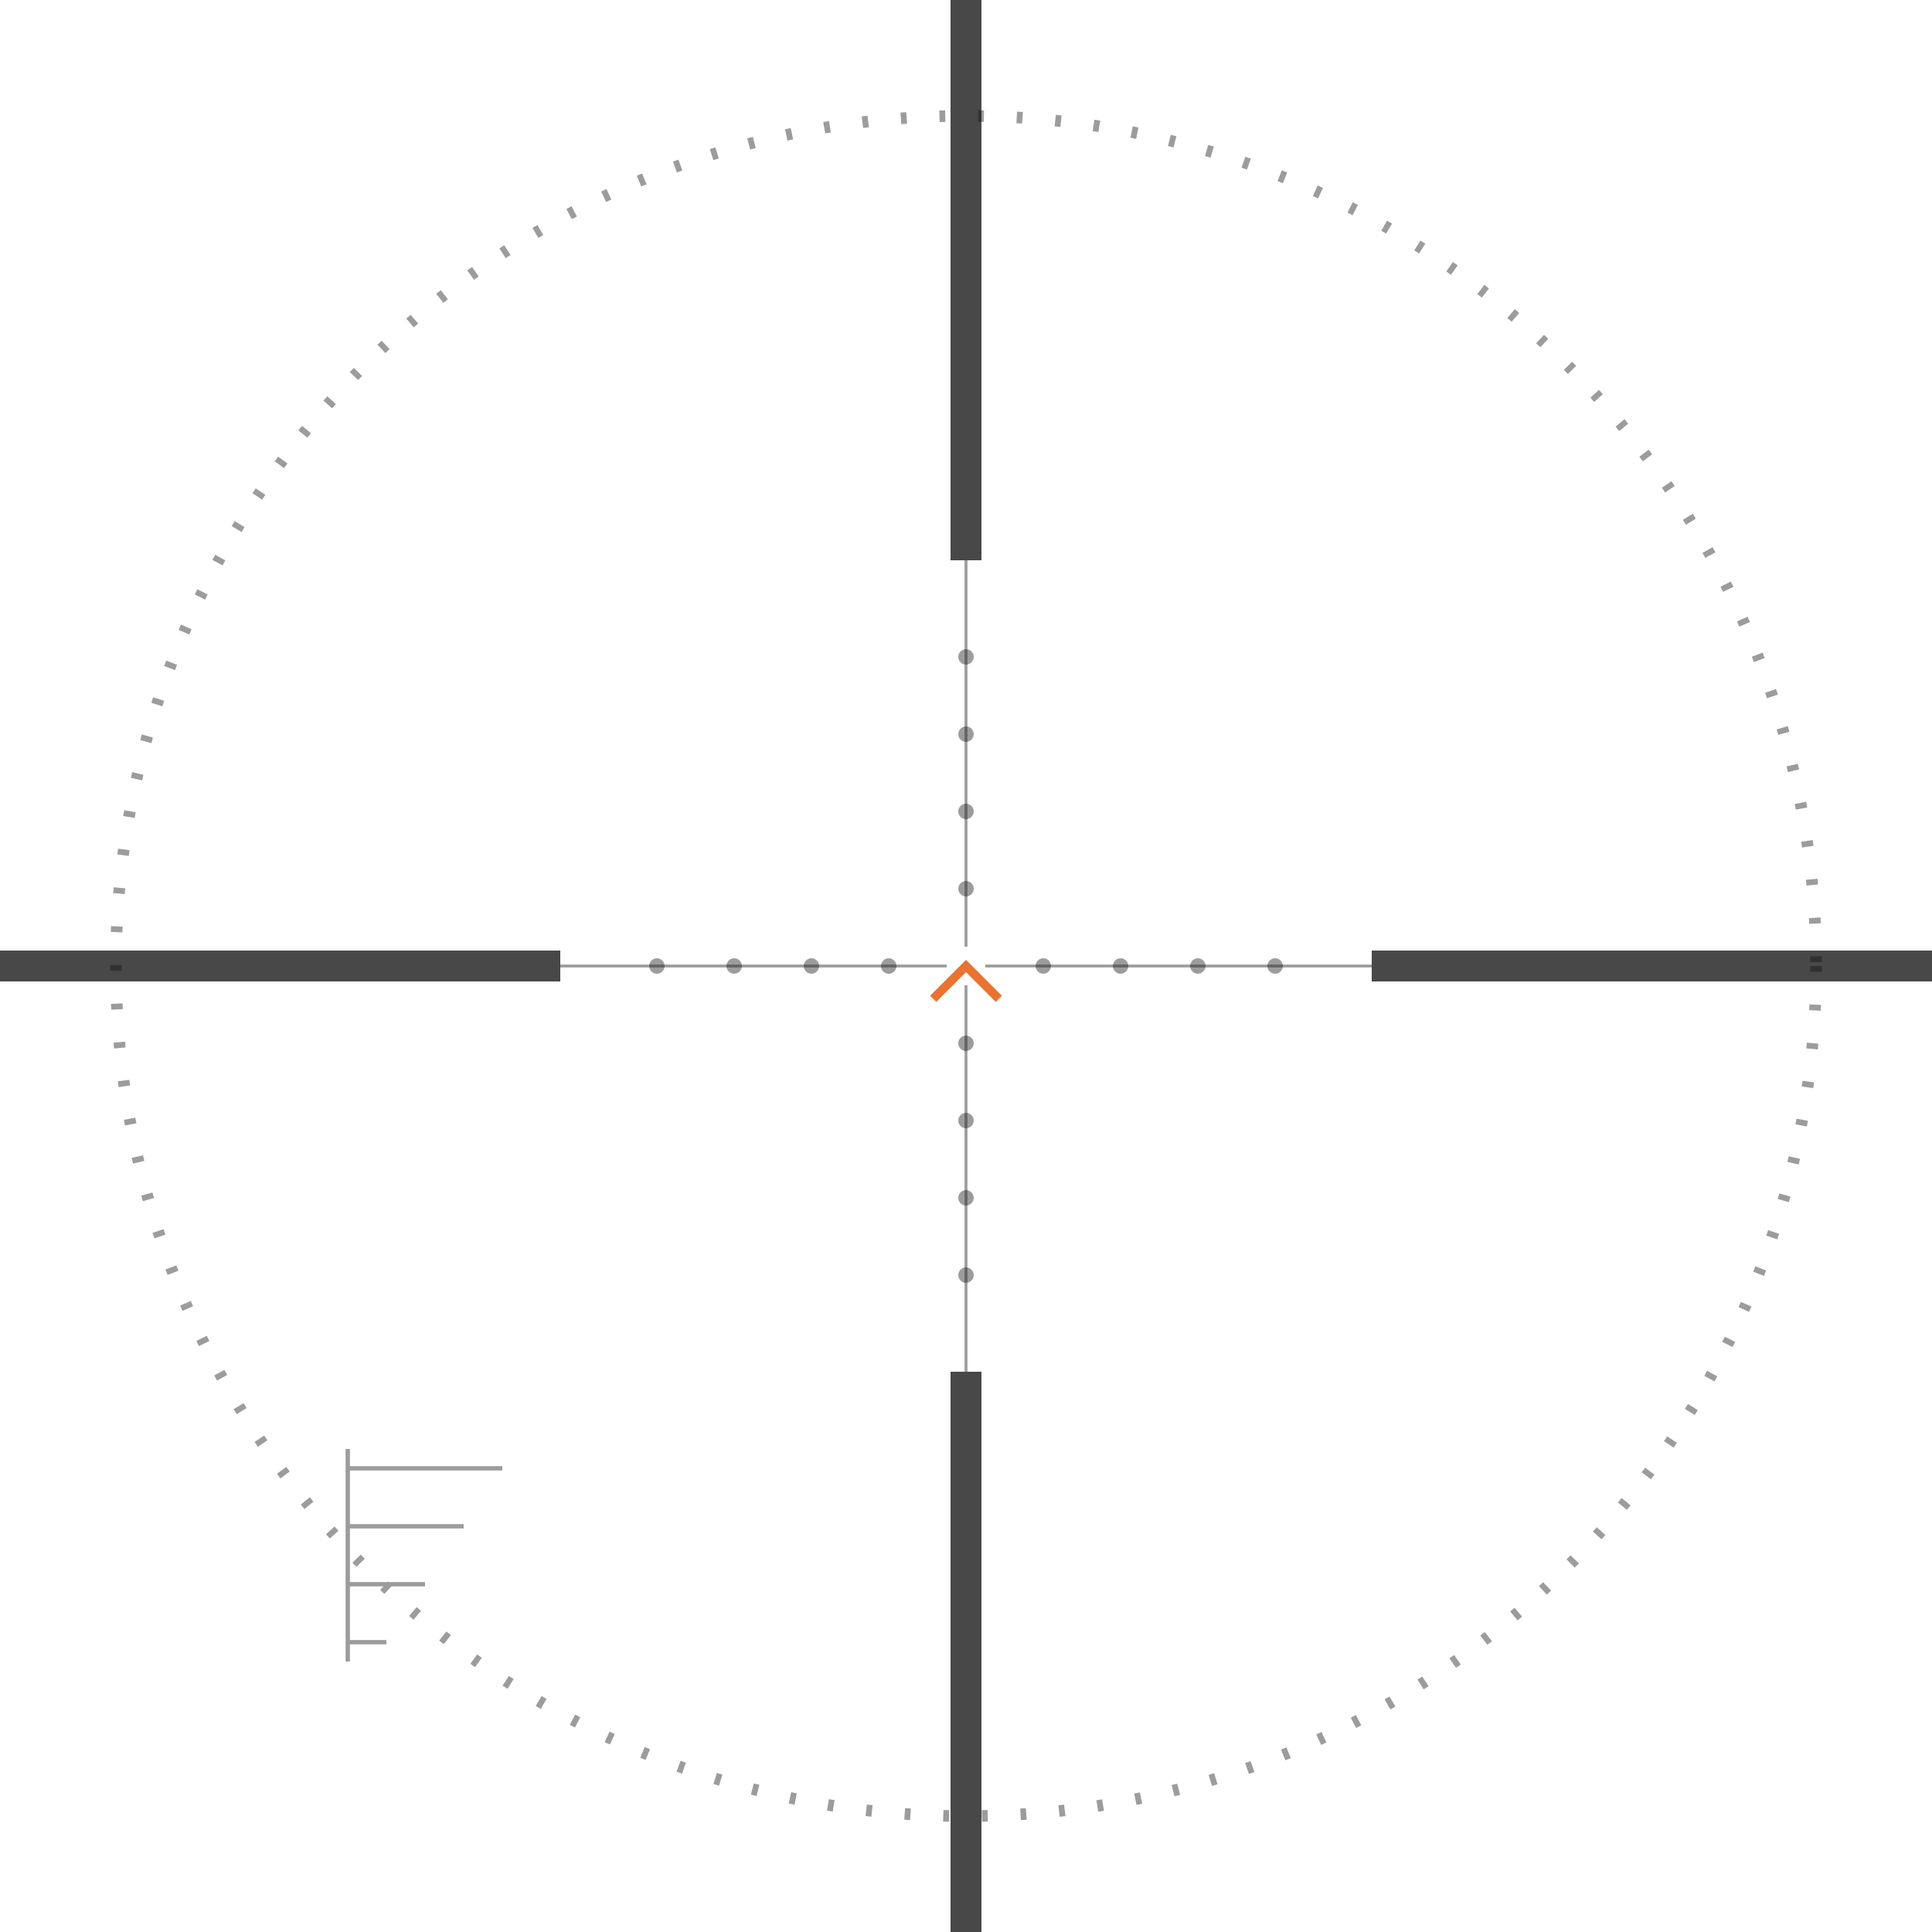
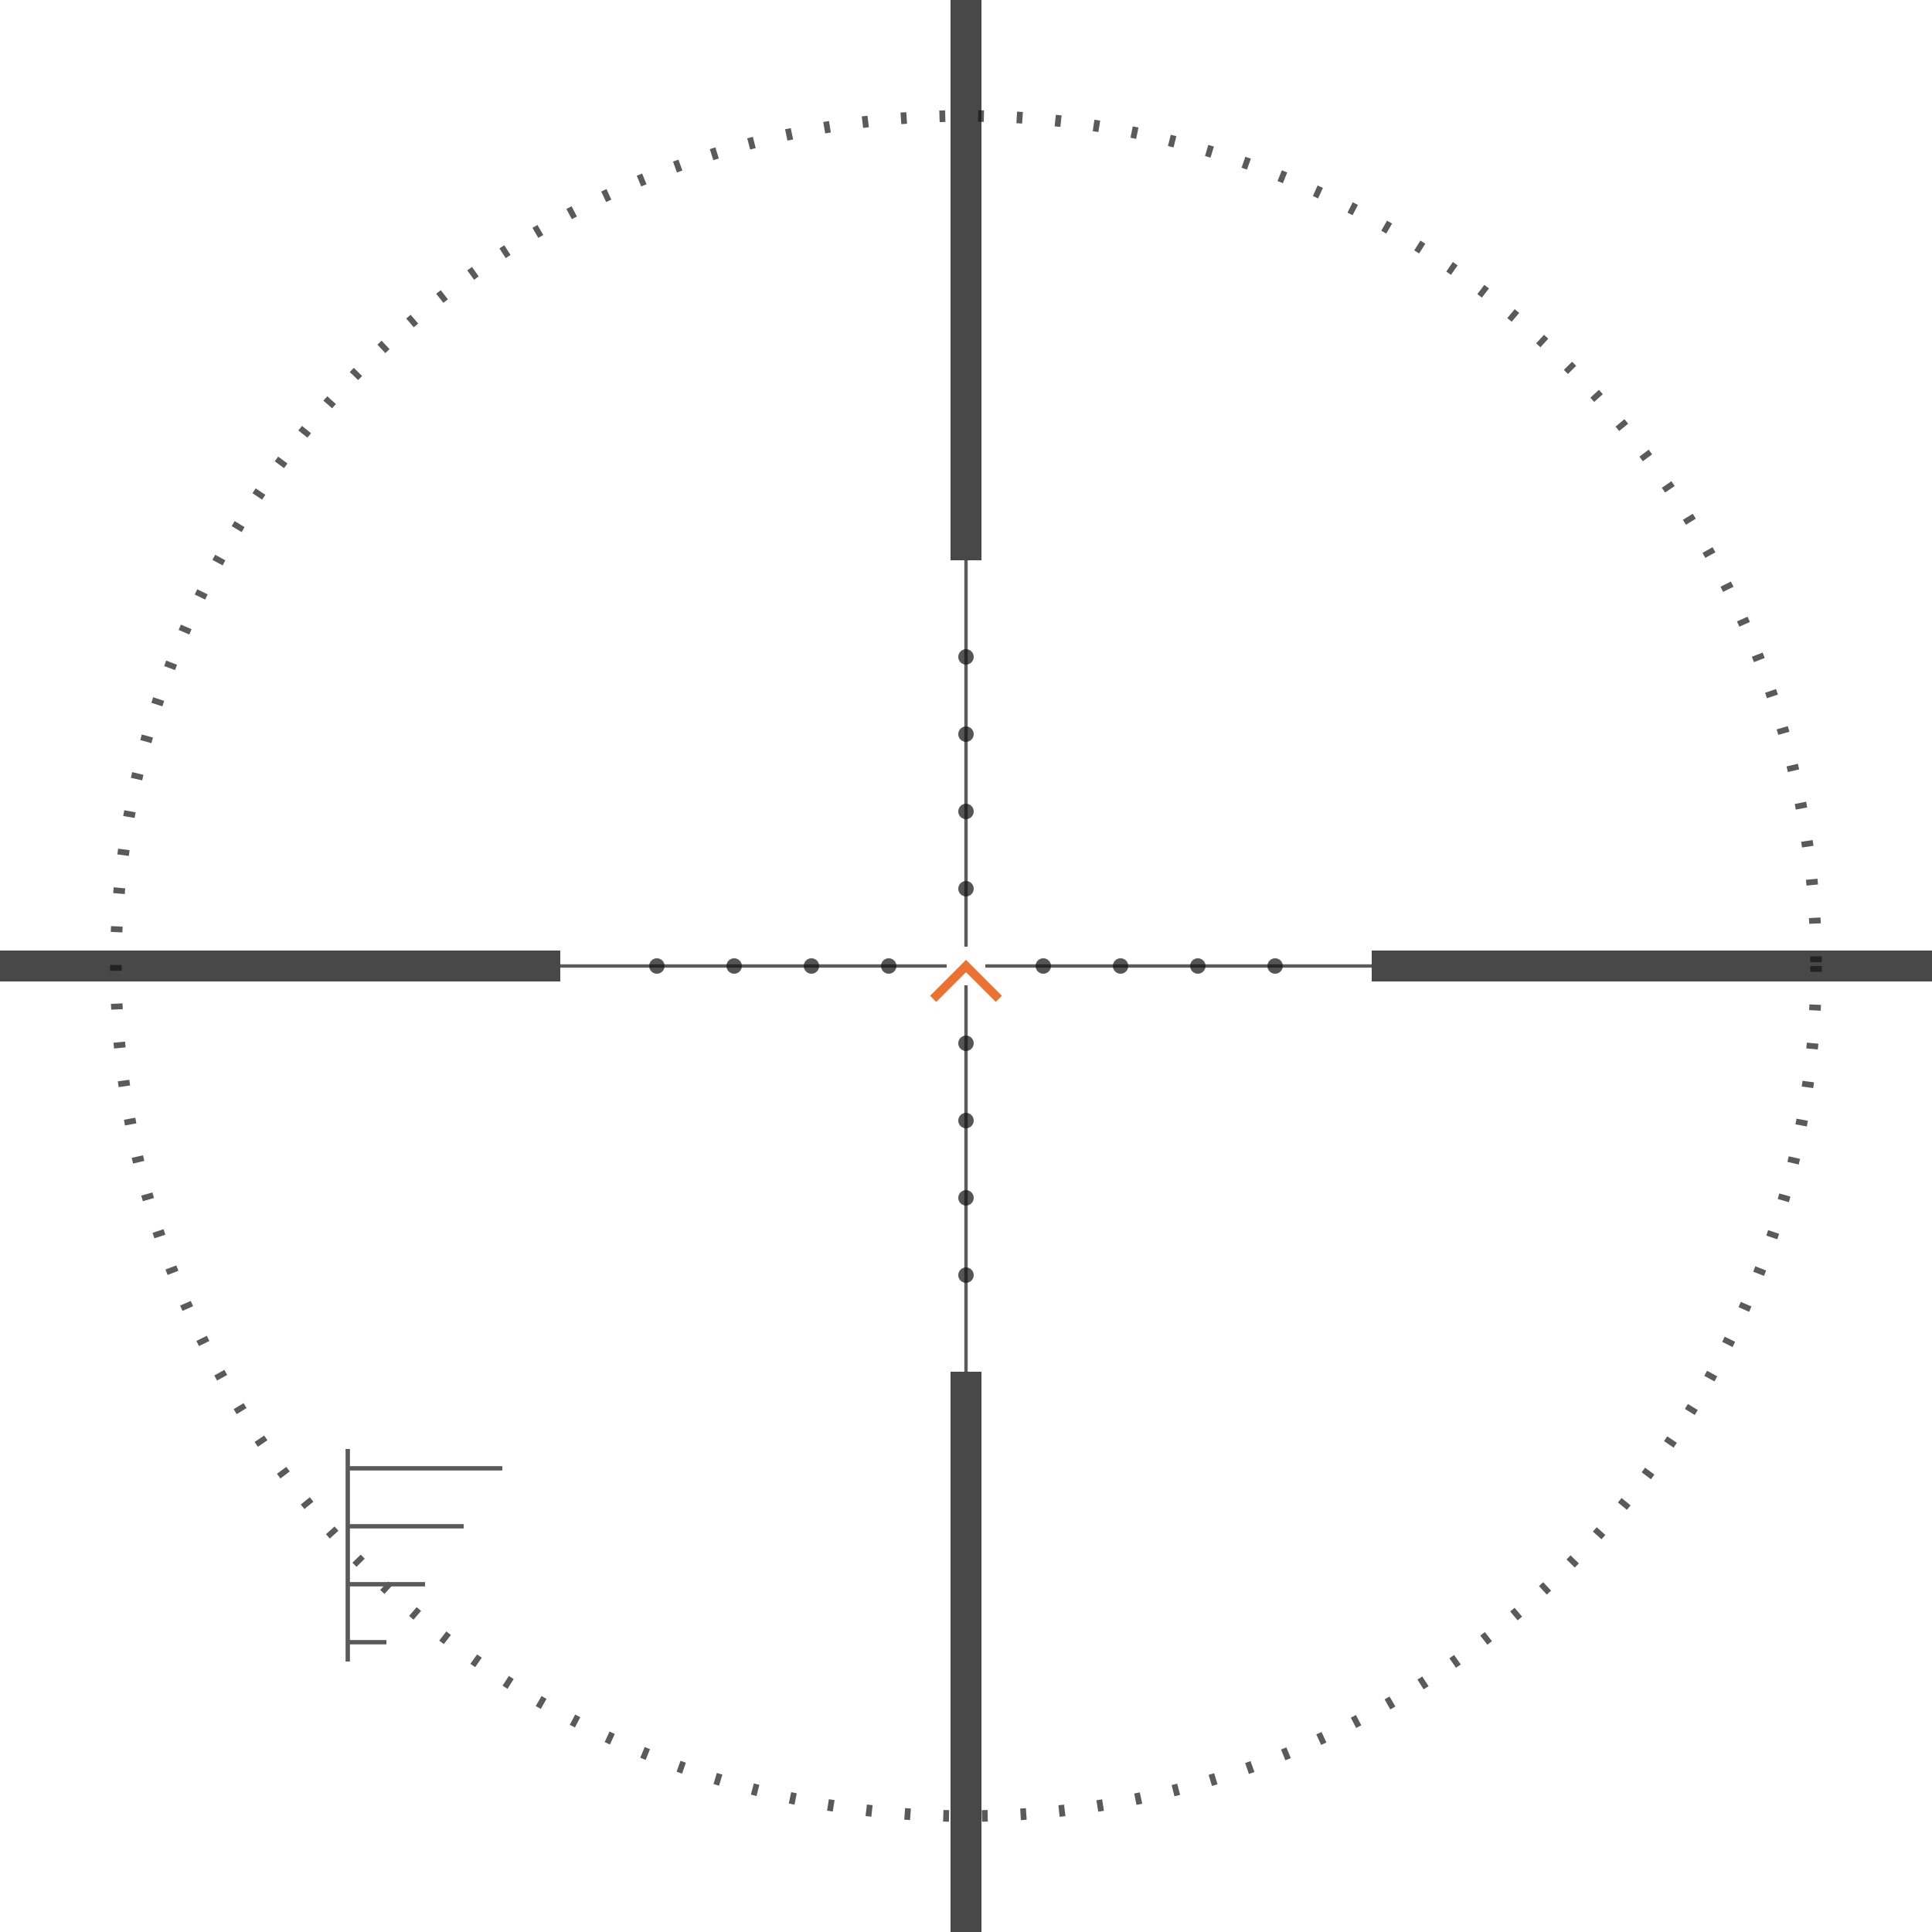
<svg xmlns="http://www.w3.org/2000/svg" viewBox="-100 -100 200 200" width="200" height="200">
  <g fill="#141414">
    <path d="M-100-1.6h58v3.2h-58zM42-1.6h58v3.2H42zM-1.6 42h3.2v58h-3.2zM-1.6-100h3.2v58h-3.2z" opacity=".78" />
-     <g opacity=".42">
+     <g opacity=".72">
      <circle cx="-8" r=".8" />
      <circle cx="-16" r=".8" />
      <circle cx="-24" r=".8" />
      <circle cx="-32" r=".8" />
      <circle cx="8" r=".8" />
      <circle cx="16" r=".8" />
      <circle cx="24" r=".8" />
      <circle cx="32" r=".8" />
      <circle cy="-8" r=".8" />
      <circle cy="-16" r=".8" />
      <circle cy="-24" r=".8" />
      <circle cy="-32" r=".8" />
      <circle cy="8" r=".8" />
      <circle cy="16" r=".8" />
      <circle cy="24" r=".8" />
      <circle cy="32" r=".8" />
    </g>
  </g>
-   <g fill="none" stroke="#141414" stroke-width=".3" opacity=".42">
+   <g fill="none" stroke="#141414" stroke-width=".35" opacity=".7">
    <path d="M-42 0h40M2 0h40M0-42v40M0 2v40" />
    <path d="M-64 52h16M-64 58h12M-64 64h8M-64 70h4M-64 50v22" stroke-width=".45" />
    <circle r="88" stroke-dasharray=".6 3.4" stroke-width="1.2" />
  </g>
  <path d="M-3.4 3.4L0 0l3.4 3.4" fill="none" stroke="#e8590c" stroke-width=".9" opacity=".85" />
</svg>
